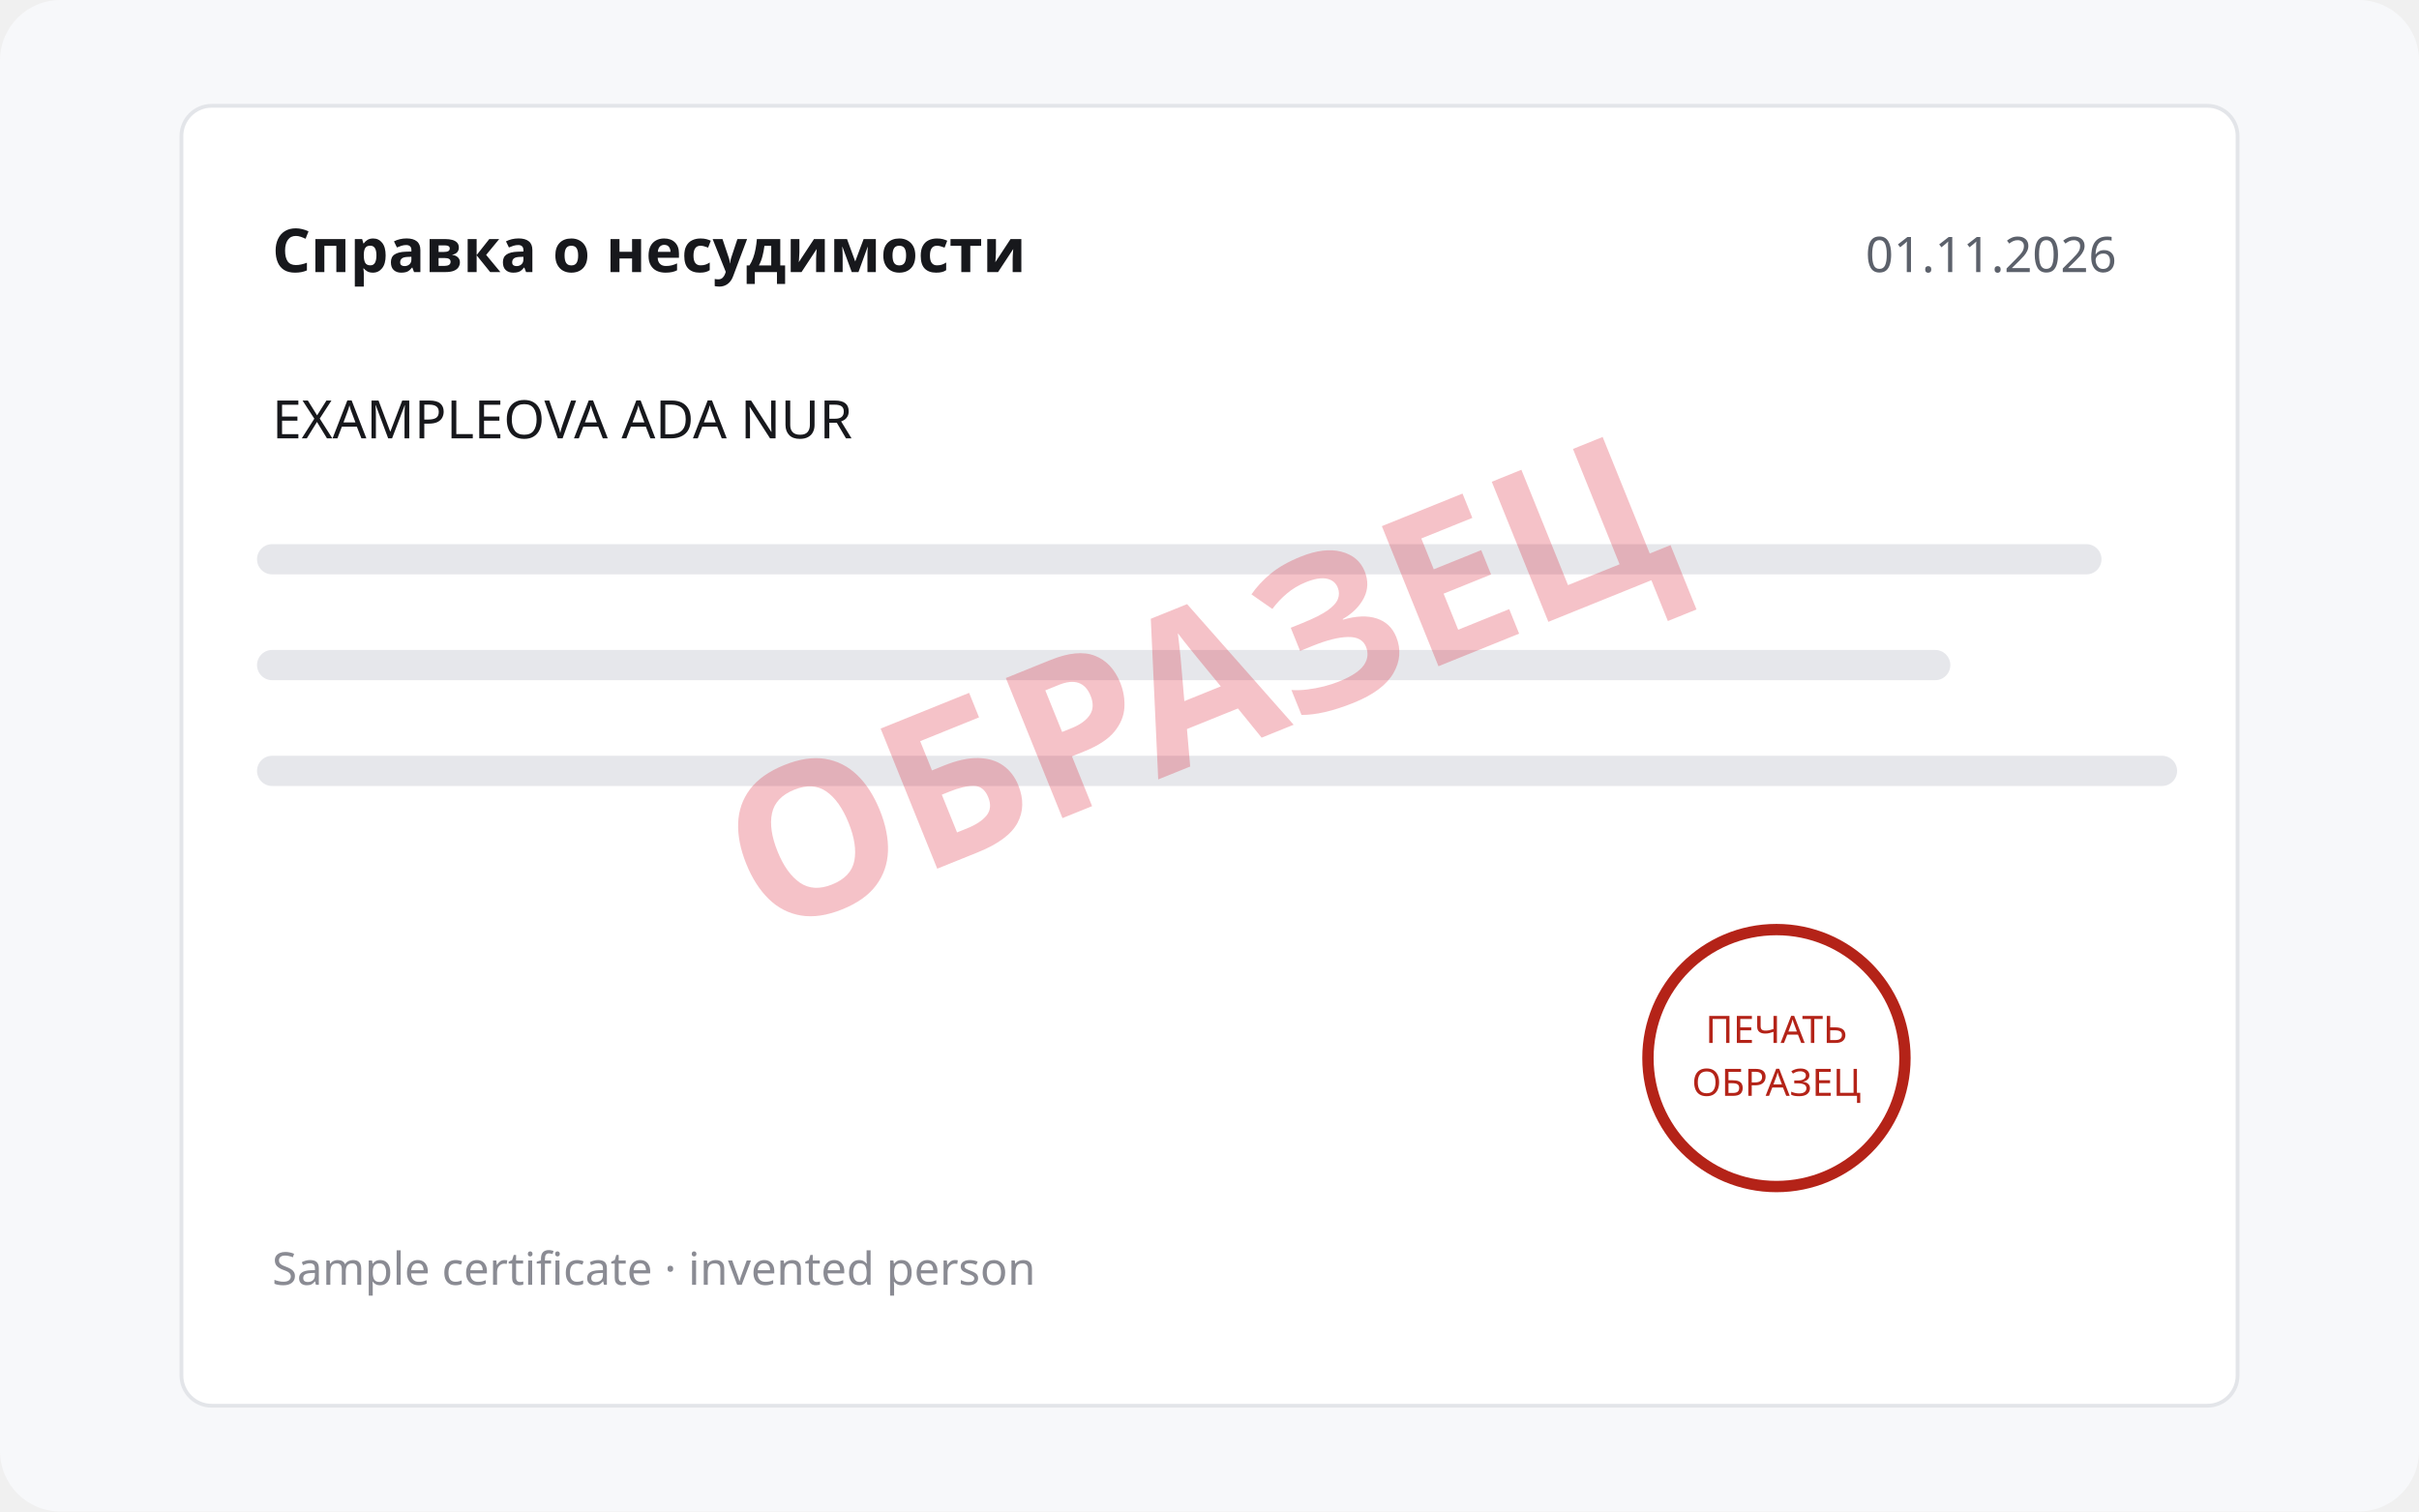
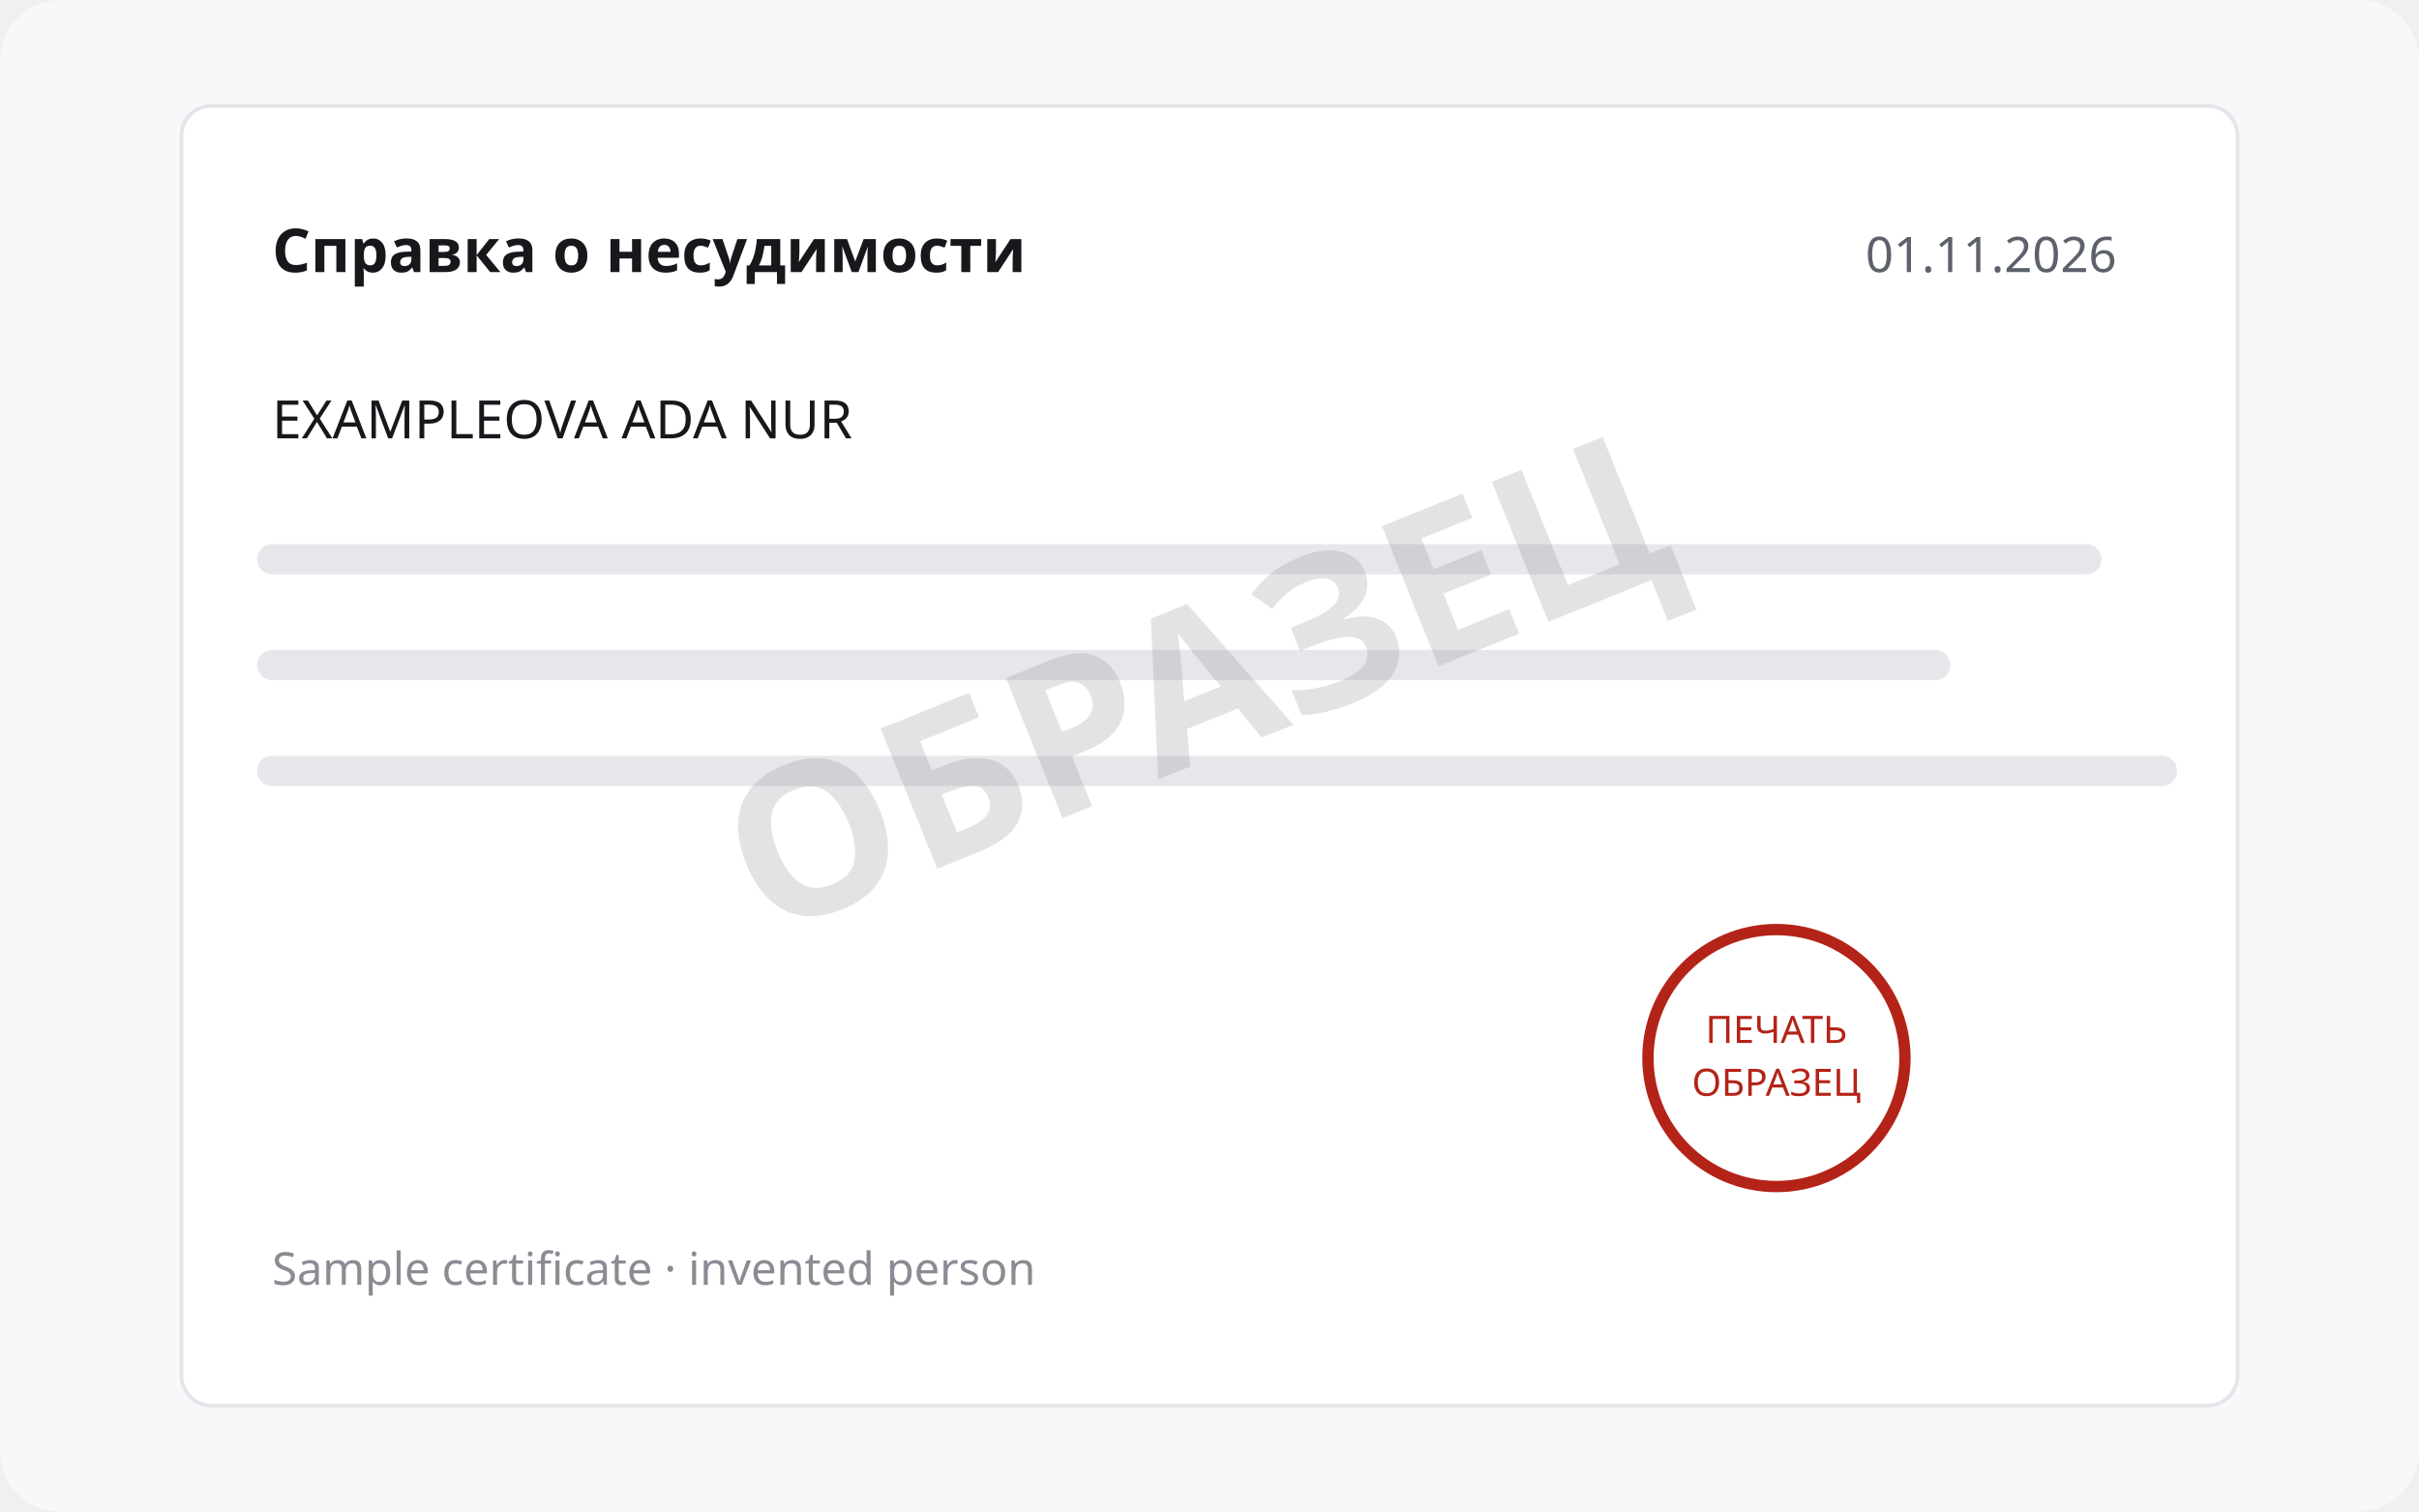
<svg xmlns="http://www.w3.org/2000/svg" viewBox="0 0 640 400" role="img" aria-label="Вымышленный образец справки о несудимости">
  <rect width="640" height="400" rx="16" fill="#f7f8fa" />
  <rect x="48" y="28" width="544" height="344" rx="8" fill="#fff" stroke="#e3e5e9" />
  <text x="72" y="72" font-family="Golos Text, system-ui, sans-serif" font-size="16" font-weight="700" fill="#17181c">Справка о несудимости</text>
  <text x="560" y="72" text-anchor="end" font-family="Golos Text, system-ui, sans-serif" font-size="13" fill="#5c616b">01.11.2026</text>
  <text x="72" y="116" font-family="Golos Text, system-ui, sans-serif" font-size="14" fill="#17181c">EXAMPLEOVA ADA NUR</text>
  <g stroke="#e6e7eb" stroke-width="8" stroke-linecap="round">
    <path d="M72 148h480M72 176h440M72 204h500" />
  </g>
  <circle cx="470" cy="280" r="34" fill="none" stroke="#b42318" stroke-width="3" />
  <text x="470" y="276" text-anchor="middle" font-size="10" fill="#b42318" font-family="Golos Text, system-ui, sans-serif">ПЕЧАТЬ</text>
  <text x="470" y="290" text-anchor="middle" font-size="10" fill="#b42318" font-family="Golos Text, system-ui, sans-serif">ОБРАЗЕЦ</text>
  <text x="72" y="340" font-family="Golos Text, system-ui, sans-serif" font-size="12" fill="#8a8b93">Sample certificate · invented person</text>
  <g transform="rotate(-22 320 190)" opacity="0.24">
-     <text x="320" y="200" text-anchor="middle" fill="#d70217" font-family="Golos Text, system-ui, sans-serif" font-size="56" font-weight="800">ОБРАЗЕЦ</text>
+     <text x="320" y="200" text-anchor="middle" fill="#8a8b93" font-family="Golos Text, system-ui, sans-serif" font-size="56" font-weight="800">ОБРАЗЕЦ</text>
  </g>
</svg>
